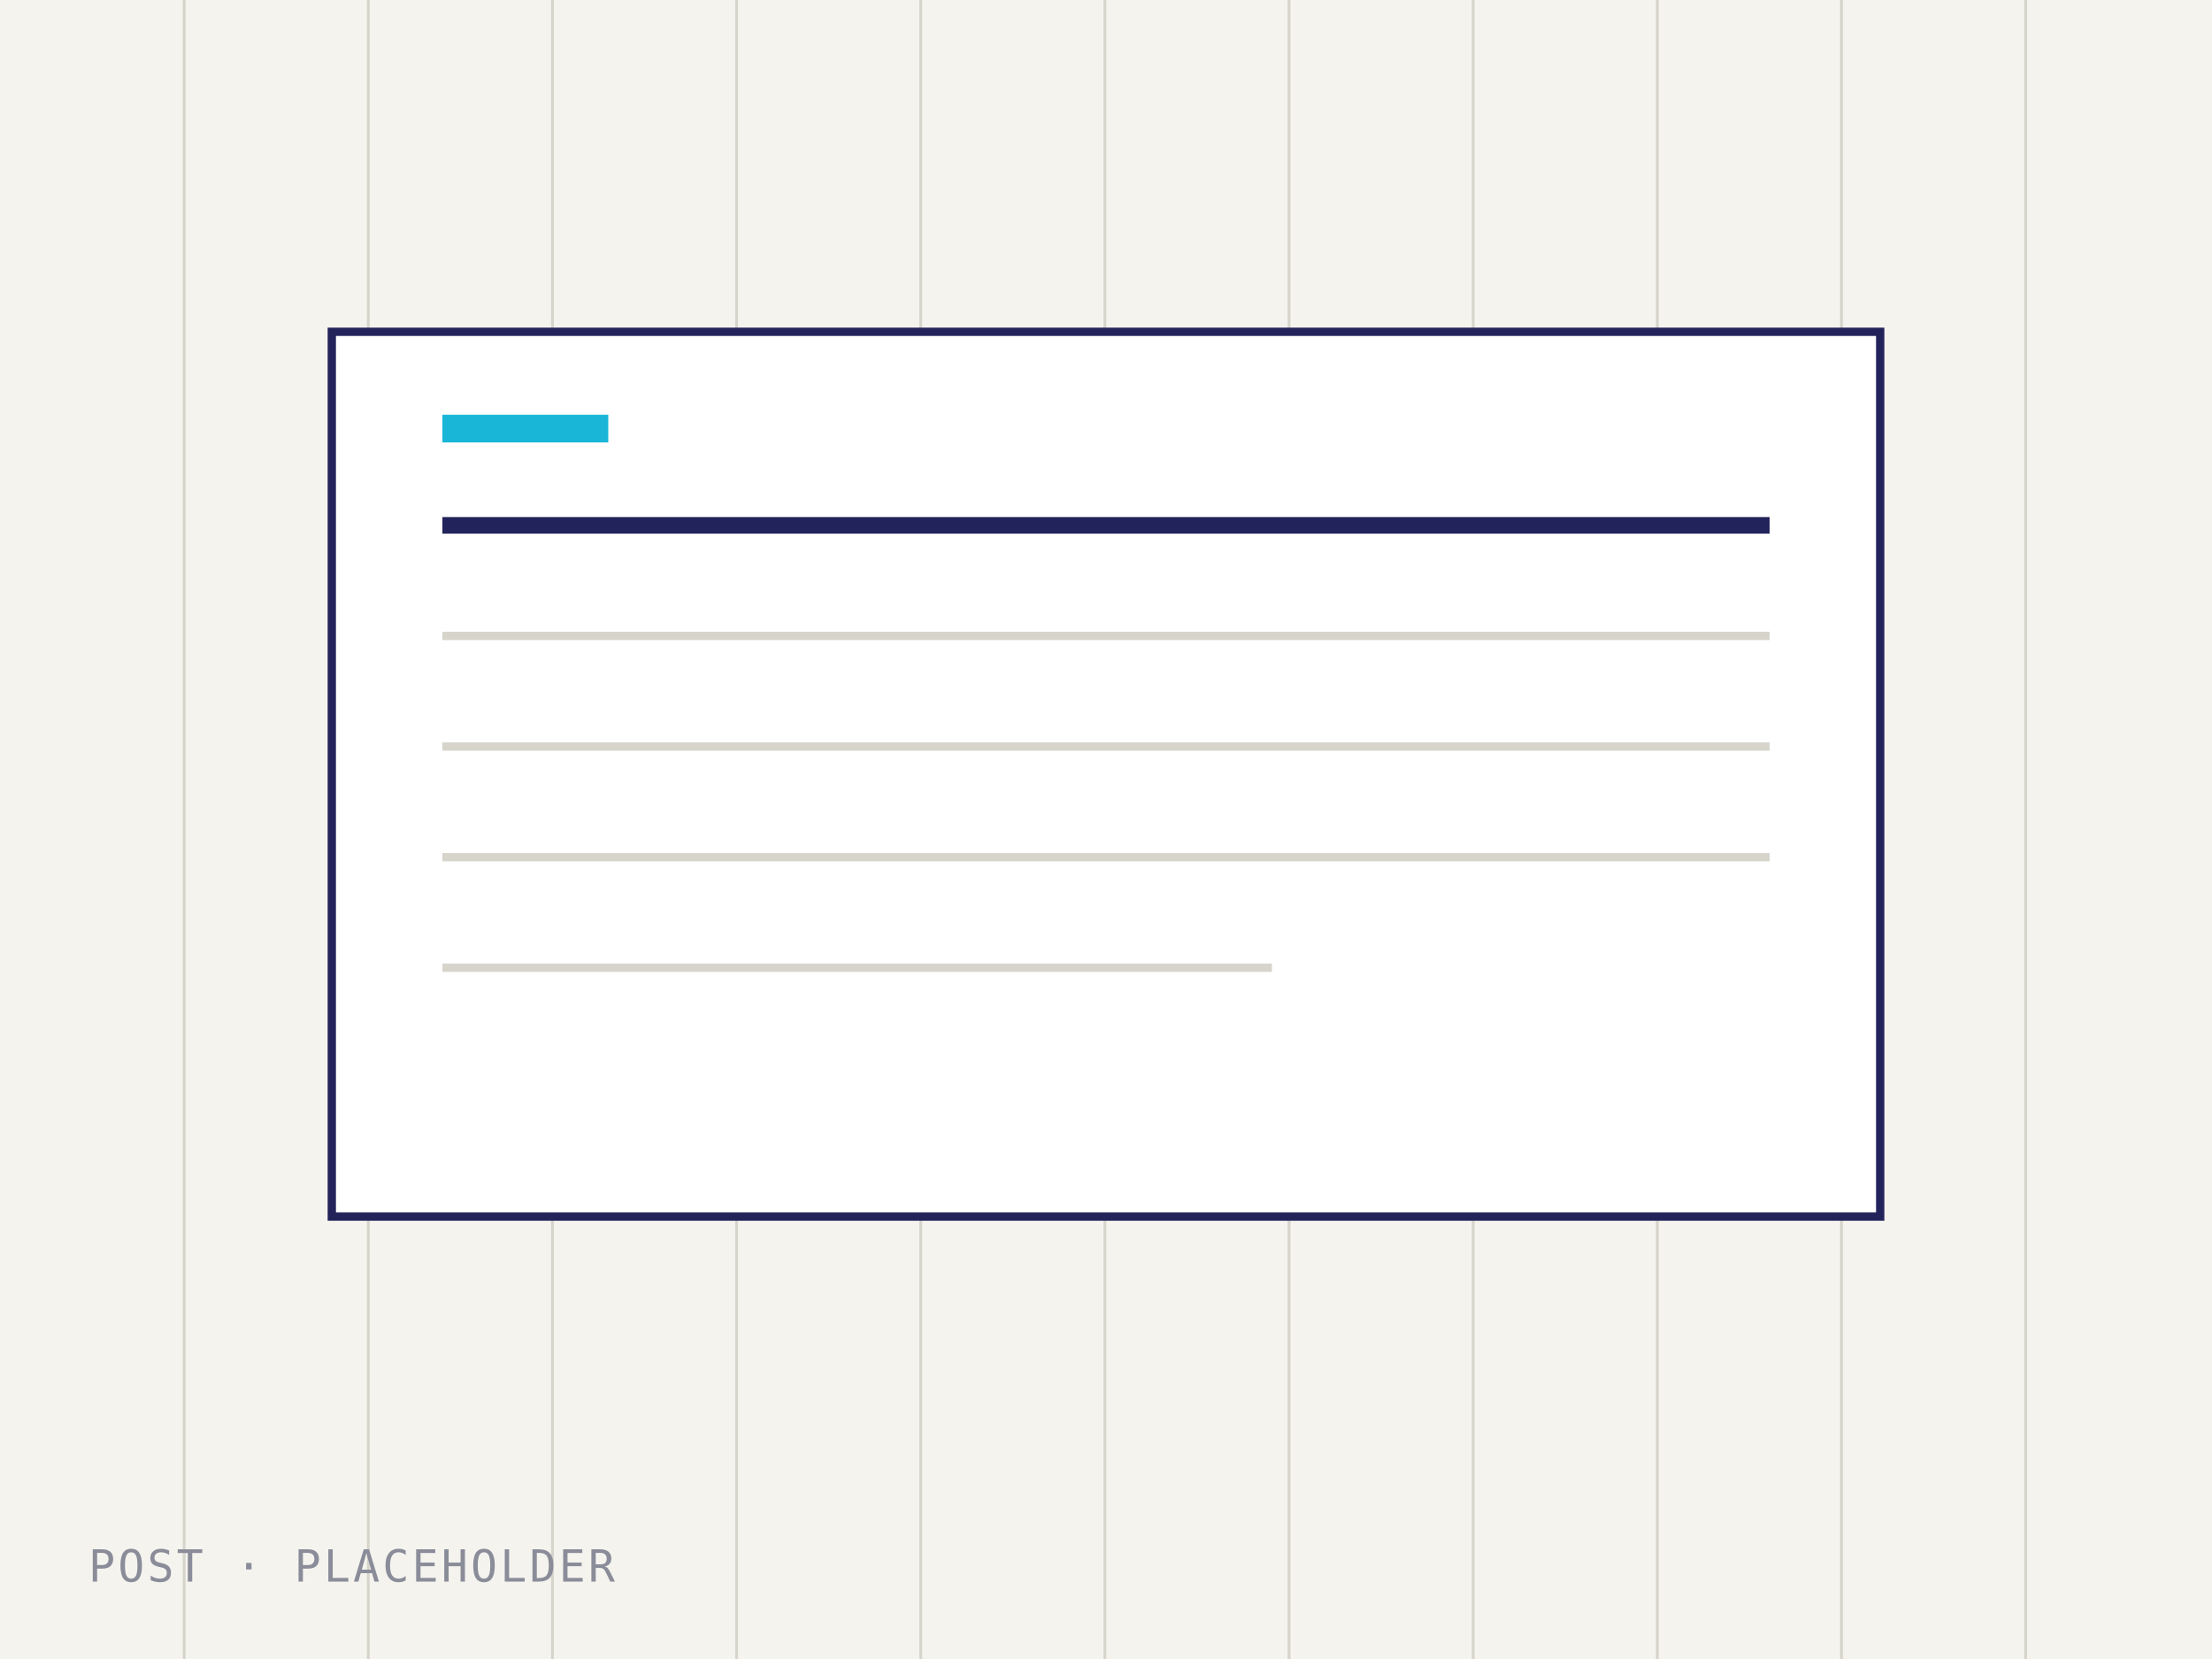
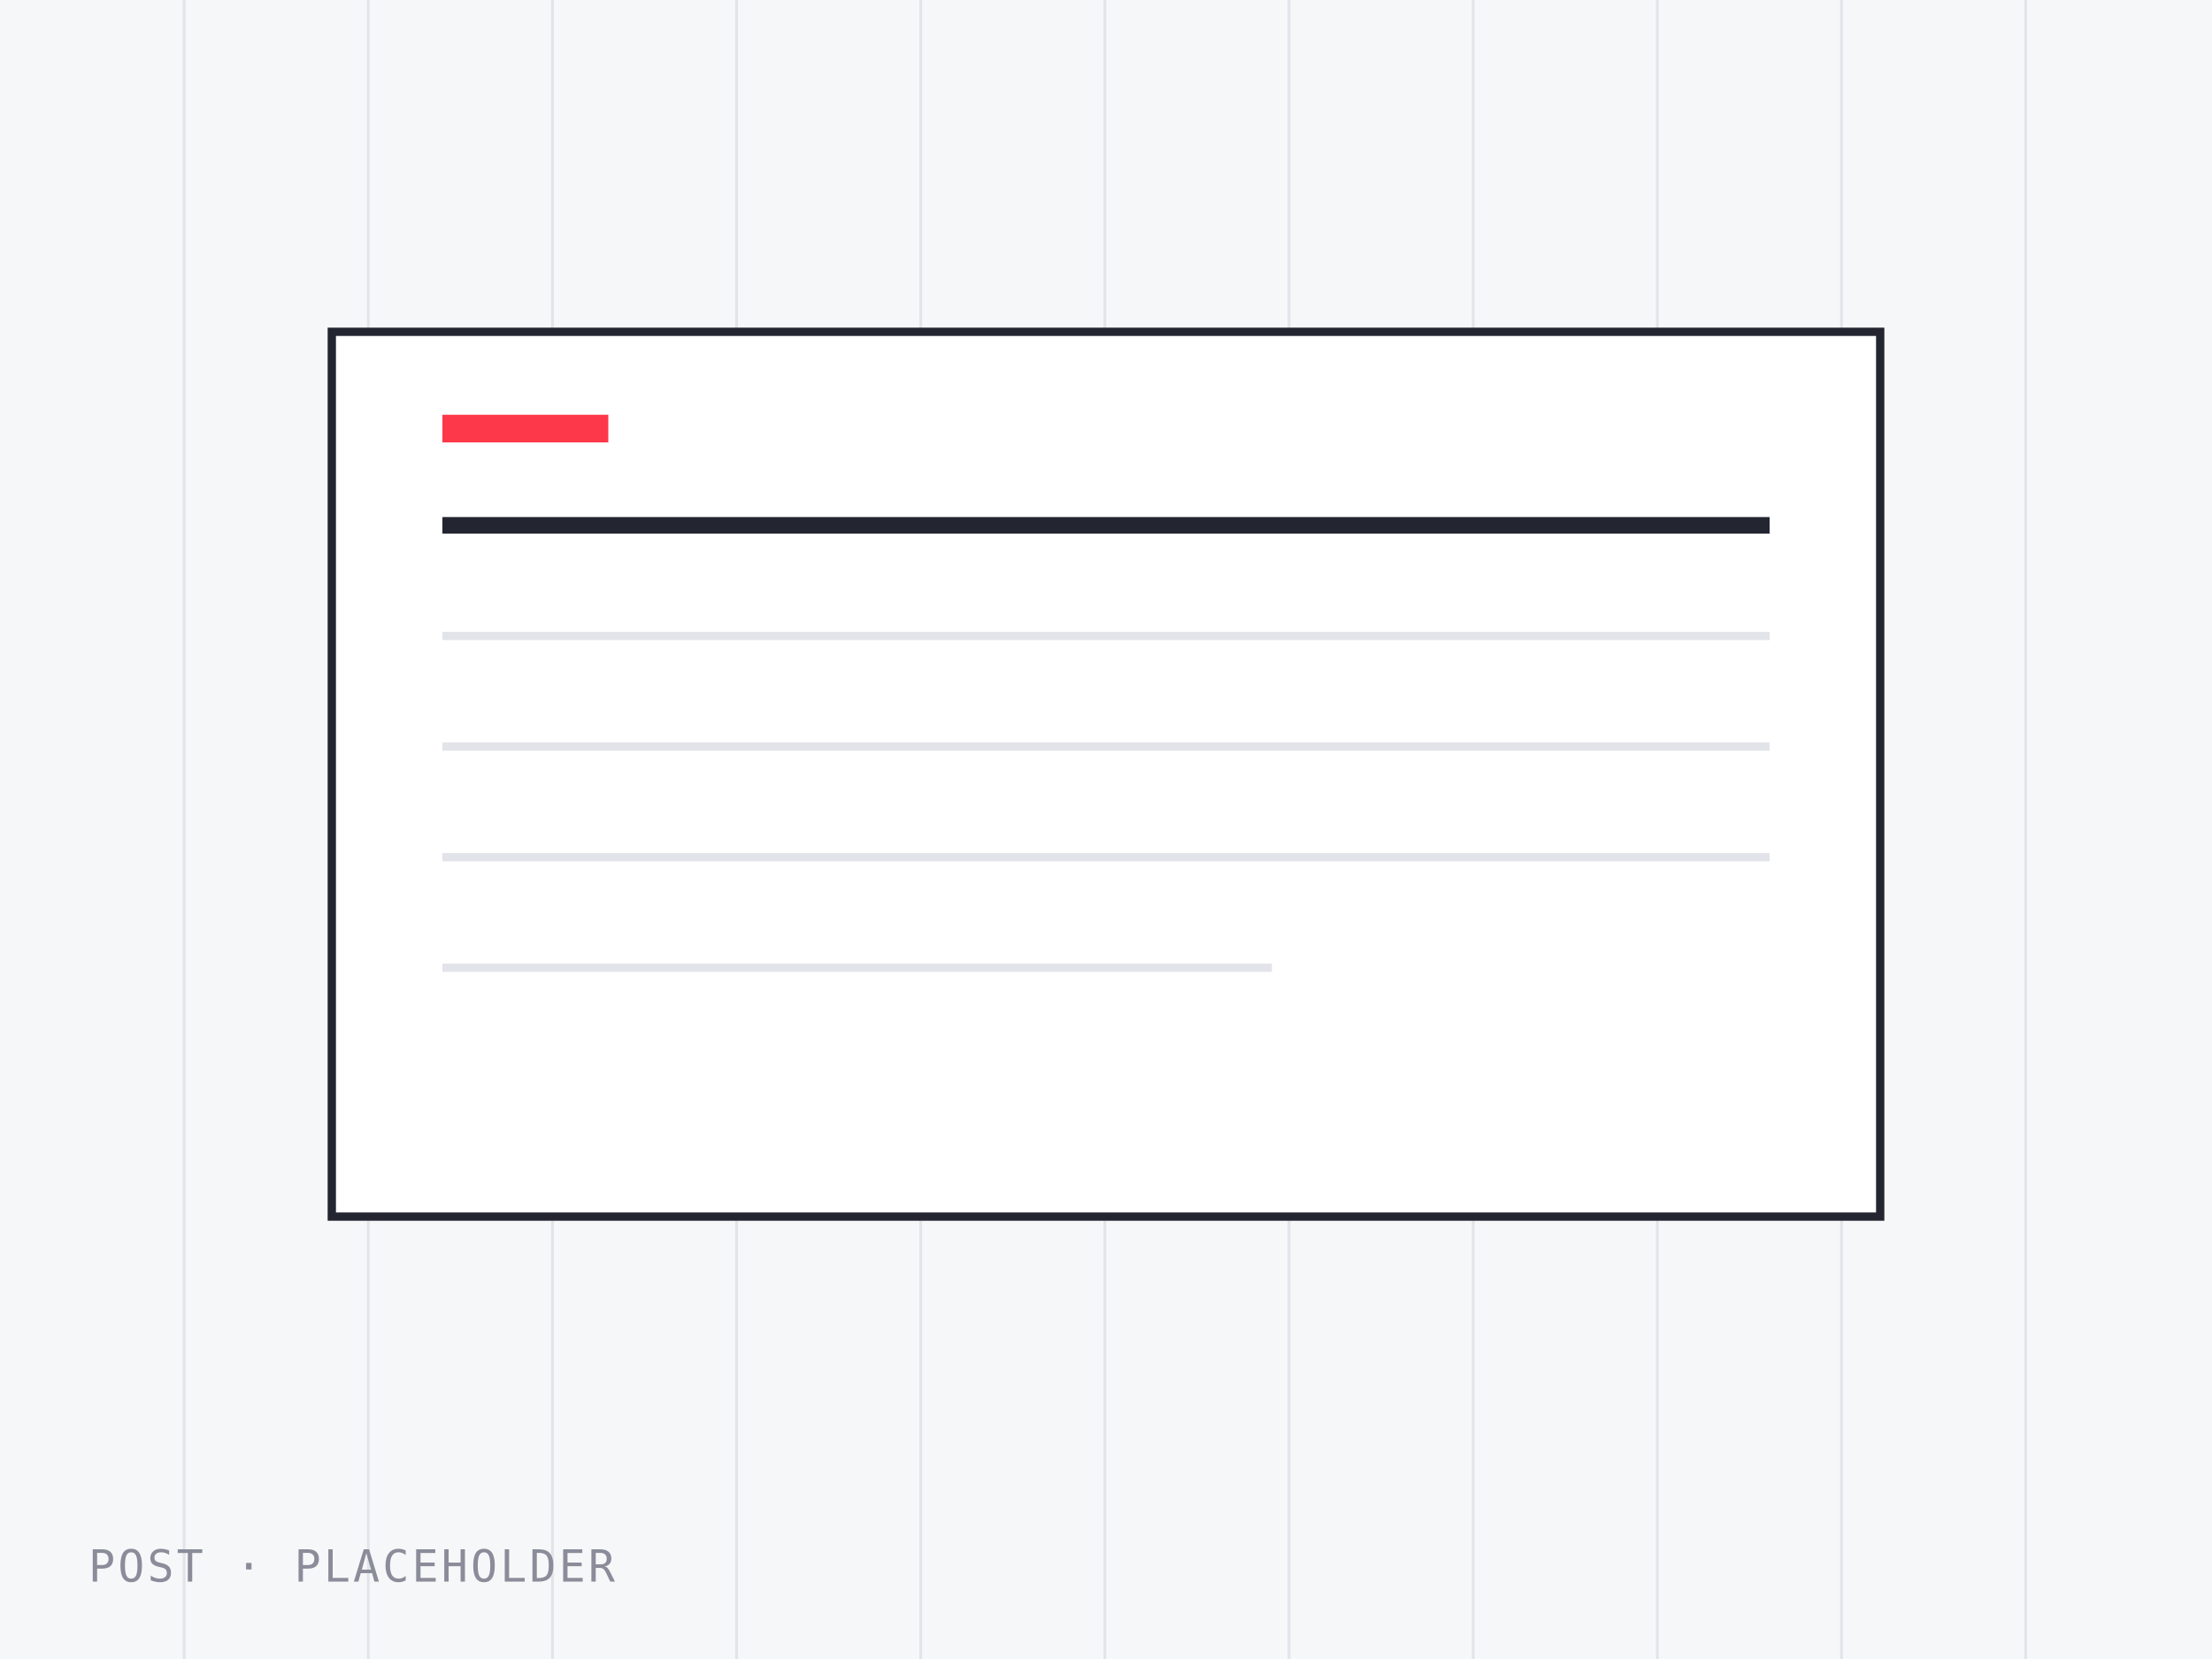
<svg xmlns="http://www.w3.org/2000/svg" viewBox="0 0 800 600" width="800" height="600" role="img" aria-label="post placeholder">
-   <rect width="800" height="600" fill="#F4F3EE" />
-   <line x1="66.6" y1="0" x2="66.6" y2="600" stroke="#D6D4CB" stroke-width="1" />
-   <line x1="133.2" y1="0" x2="133.2" y2="600" stroke="#D6D4CB" stroke-width="1" />
-   <line x1="199.8" y1="0" x2="199.8" y2="600" stroke="#D6D4CB" stroke-width="1" />
-   <line x1="266.4" y1="0" x2="266.4" y2="600" stroke="#D6D4CB" stroke-width="1" />
-   <line x1="333" y1="0" x2="333" y2="600" stroke="#D6D4CB" stroke-width="1" />
-   <line x1="399.6" y1="0" x2="399.6" y2="600" stroke="#D6D4CB" stroke-width="1" />
-   <line x1="466.2" y1="0" x2="466.2" y2="600" stroke="#D6D4CB" stroke-width="1" />
-   <line x1="532.8" y1="0" x2="532.8" y2="600" stroke="#D6D4CB" stroke-width="1" />
-   <line x1="599.4" y1="0" x2="599.4" y2="600" stroke="#D6D4CB" stroke-width="1" />
-   <line x1="666" y1="0" x2="666" y2="600" stroke="#D6D4CB" stroke-width="1" />
-   <line x1="732.6" y1="0" x2="732.6" y2="600" stroke="#D6D4CB" stroke-width="1" />
-   <rect x="120" y="120" width="560" height="320" fill="#fff" stroke="#23235B" stroke-width="3" />
-   <line x1="160" y1="190" x2="640" y2="190" stroke="#23235B" stroke-width="6" />
-   <line x1="160" y1="230" x2="640" y2="230" stroke="#D6D4CB" stroke-width="3" />
-   <line x1="160" y1="270" x2="640" y2="270" stroke="#D6D4CB" stroke-width="3" />
-   <line x1="160" y1="310" x2="640" y2="310" stroke="#D6D4CB" stroke-width="3" />
-   <line x1="160" y1="350" x2="460" y2="350" stroke="#D6D4CB" stroke-width="3" />
-   <rect x="160" y="150" width="60" height="10" fill="#19B6D8" />
+   <rect width="800" height="600" fill="#F6F7F9" />
+   <line x1="66.6" y1="0" x2="66.6" y2="600" stroke="#E2E4E9" stroke-width="1" />
+   <line x1="133.2" y1="0" x2="133.2" y2="600" stroke="#E2E4E9" stroke-width="1" />
+   <line x1="199.8" y1="0" x2="199.8" y2="600" stroke="#E2E4E9" stroke-width="1" />
+   <line x1="266.4" y1="0" x2="266.4" y2="600" stroke="#E2E4E9" stroke-width="1" />
+   <line x1="333" y1="0" x2="333" y2="600" stroke="#E2E4E9" stroke-width="1" />
+   <line x1="399.6" y1="0" x2="399.6" y2="600" stroke="#E2E4E9" stroke-width="1" />
+   <line x1="466.2" y1="0" x2="466.2" y2="600" stroke="#E2E4E9" stroke-width="1" />
+   <line x1="532.8" y1="0" x2="532.8" y2="600" stroke="#E2E4E9" stroke-width="1" />
+   <line x1="599.4" y1="0" x2="599.4" y2="600" stroke="#E2E4E9" stroke-width="1" />
+   <line x1="666" y1="0" x2="666" y2="600" stroke="#E2E4E9" stroke-width="1" />
+   <line x1="732.6" y1="0" x2="732.6" y2="600" stroke="#E2E4E9" stroke-width="1" />
+   <rect x="120" y="120" width="560" height="320" fill="#fff" stroke="#232631" stroke-width="3" />
+   <line x1="160" y1="190" x2="640" y2="190" stroke="#232631" stroke-width="6" />
+   <line x1="160" y1="230" x2="640" y2="230" stroke="#E2E4E9" stroke-width="3" />
+   <line x1="160" y1="270" x2="640" y2="270" stroke="#E2E4E9" stroke-width="3" />
+   <line x1="160" y1="310" x2="640" y2="310" stroke="#E2E4E9" stroke-width="3" />
+   <line x1="160" y1="350" x2="460" y2="350" stroke="#E2E4E9" stroke-width="3" />
+   <rect x="160" y="150" width="60" height="10" fill="#FD384A" />
  <text x="32" y="572" font-family="ui-monospace, monospace" font-size="16" fill="#8A8D99" letter-spacing="1">POST · PLACEHOLDER</text>
</svg>
